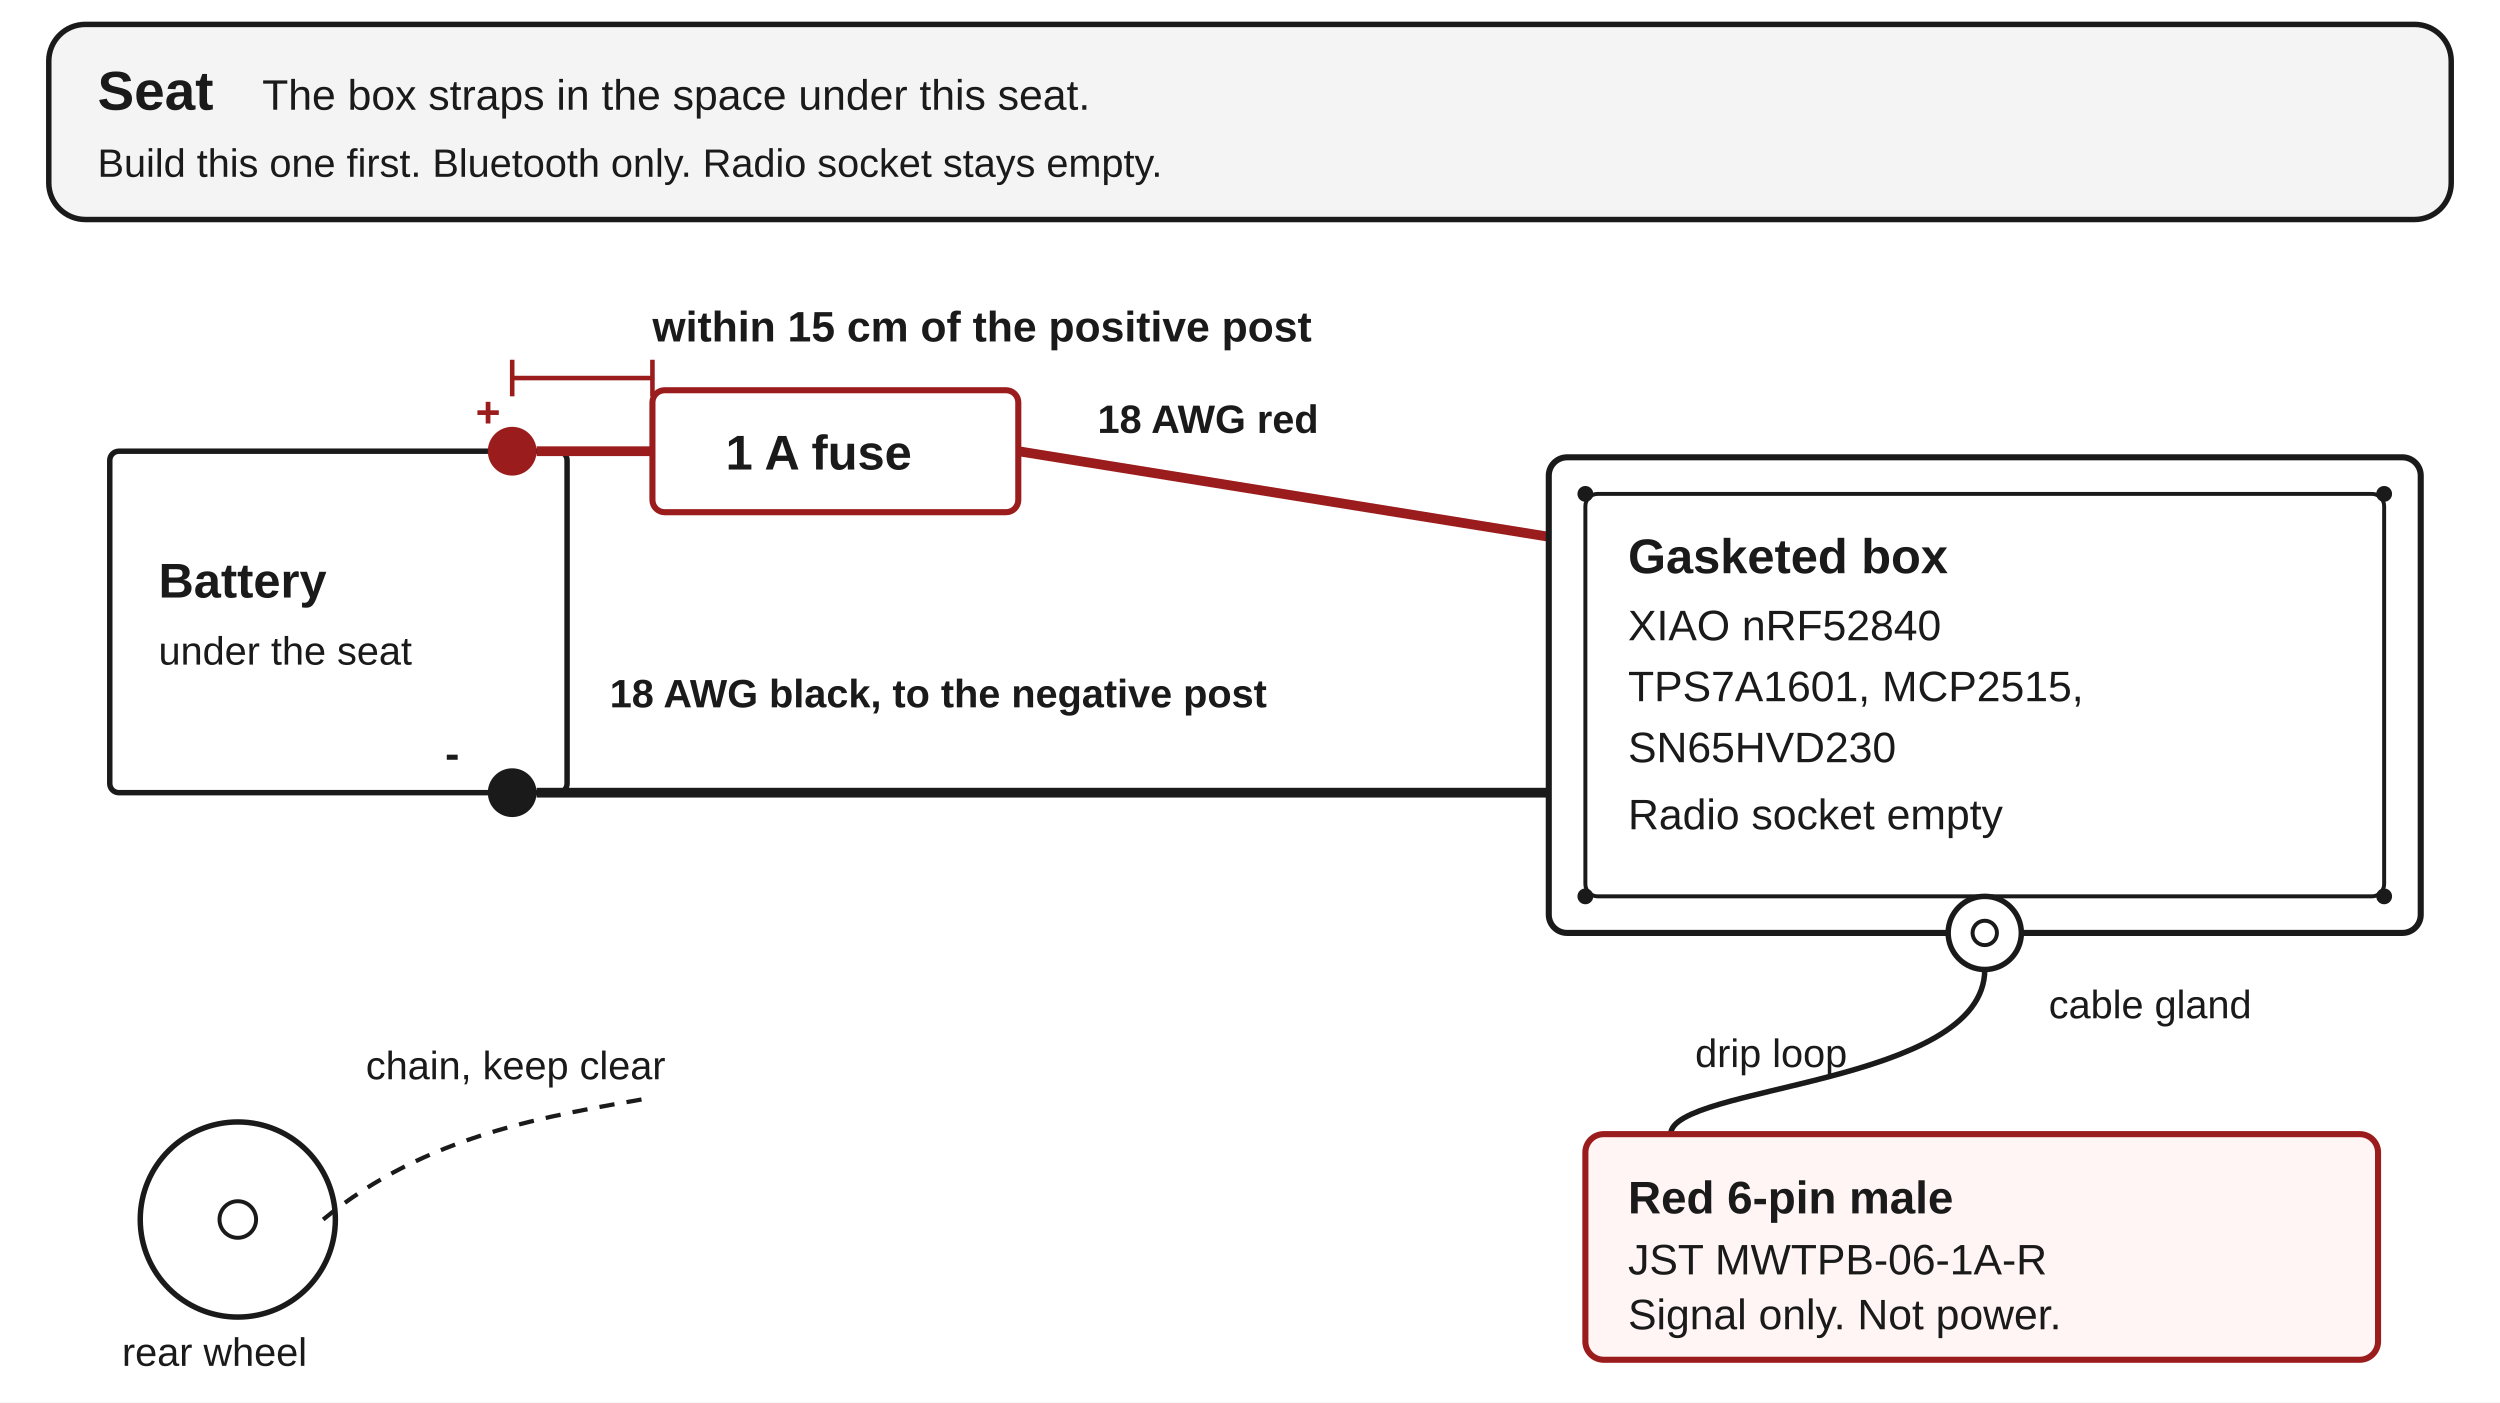
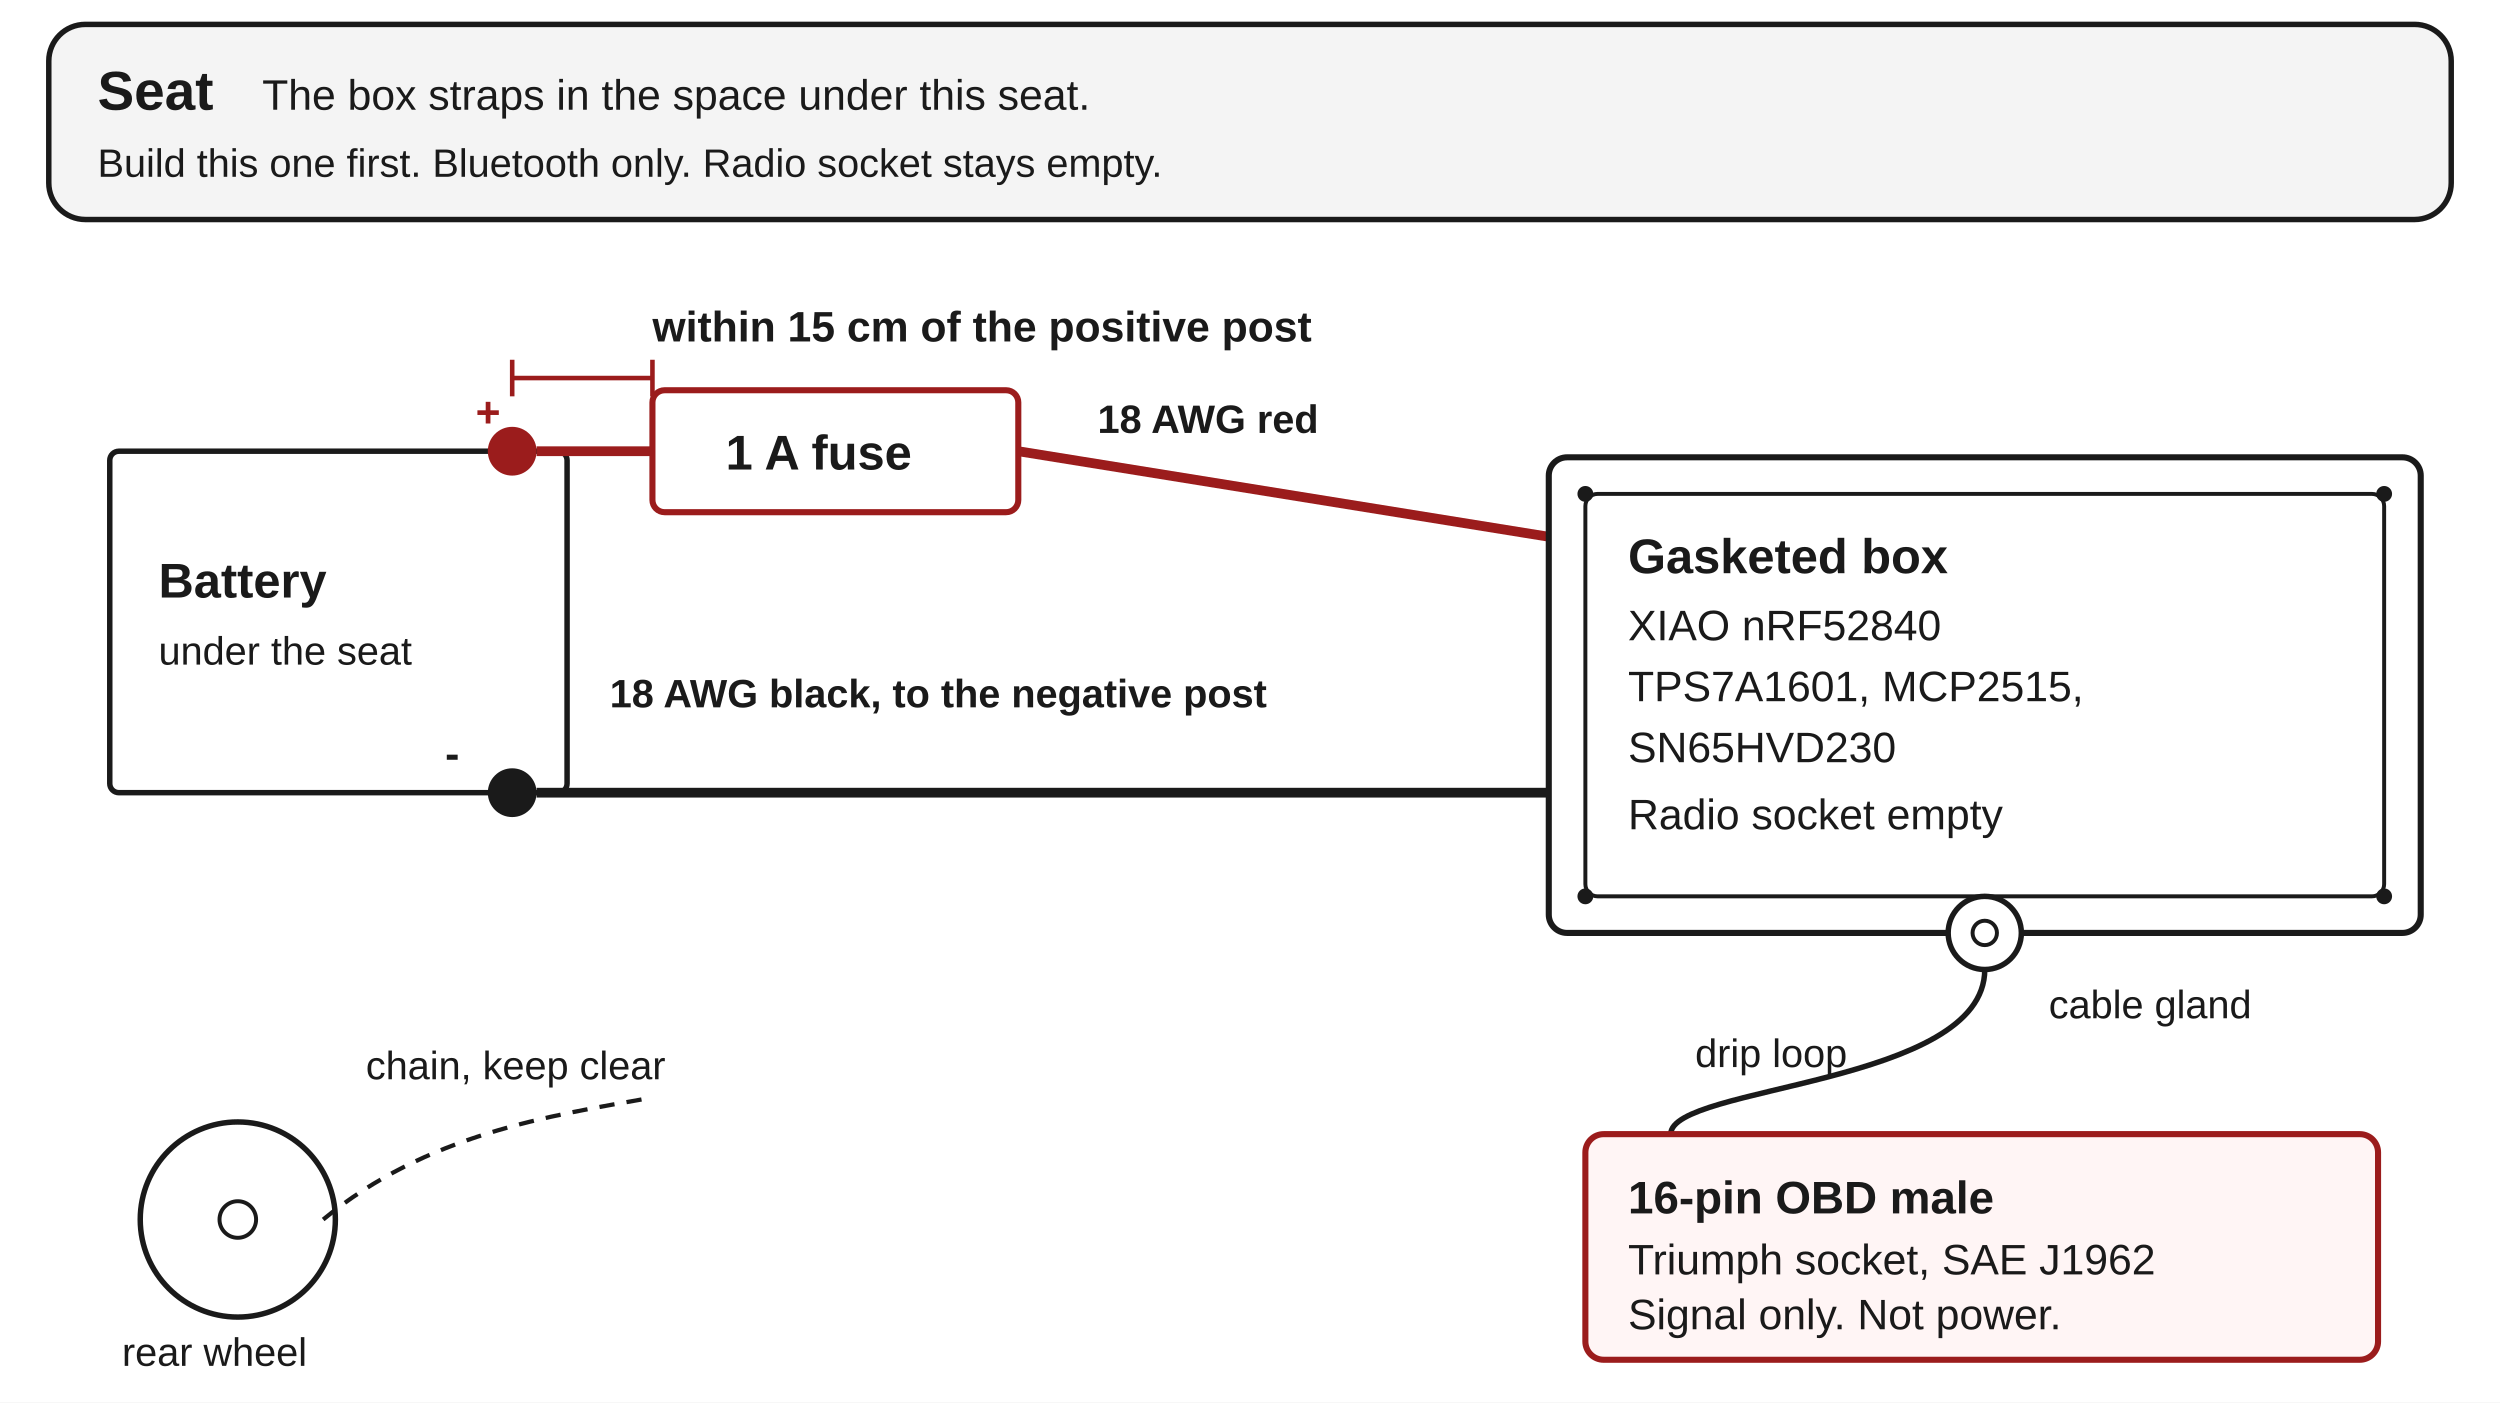
<svg xmlns="http://www.w3.org/2000/svg" viewBox="0 0 820 460" font-family="Liberation Sans, DejaVu Sans, sans-serif">
  <rect width="820" height="460" fill="#ffffff" />
  <rect x="16" y="8" width="788" height="64" rx="12" fill="#f4f4f4" stroke="#1a1a1a" stroke-width="1.8" />
  <text x="32" y="36" font-size="18" font-weight="700" fill="#1a1a1a">Seat</text>
  <text x="86" y="36" font-size="14" fill="#1a1a1a">The box straps in the space under this seat.</text>
  <text x="32" y="58" font-size="13" fill="#1a1a1a">Build this one first. Bluetooth only. Radio socket stays empty.</text>
  <text x="214" y="112" font-size="14" font-weight="700" fill="#1a1a1a">within 15 cm of the positive post</text>
  <line x1="168" y1="124" x2="214" y2="124" stroke="#9b1c1c" stroke-width="1.5" />
  <line x1="168" y1="118" x2="168" y2="130" stroke="#9b1c1c" stroke-width="1.5" />
  <line x1="214" y1="118" x2="214" y2="130" stroke="#9b1c1c" stroke-width="1.5" />
  <rect x="36" y="148" width="150" height="112" rx="3" fill="#ffffff" stroke="#1a1a1a" stroke-width="1.8" />
  <circle cx="168" cy="148" r="8" fill="#9b1c1c" />
  <circle cx="168" cy="260" r="8" fill="#1a1a1a" />
  <text x="156" y="140" font-size="14" font-weight="700" fill="#9b1c1c">+</text>
  <text x="146" y="252" font-size="14" font-weight="700" fill="#1a1a1a">-</text>
  <text x="52" y="196" font-size="16" font-weight="700" fill="#1a1a1a">Battery</text>
  <text x="52" y="218" font-size="13" fill="#1a1a1a">under the seat</text>
  <line x1="176" y1="148" x2="214" y2="148" stroke="#9b1c1c" stroke-width="3.2" />
  <rect x="214" y="128" width="120" height="40" rx="4" fill="#ffffff" stroke="#9b1c1c" stroke-width="2" />
  <text x="238" y="154" font-size="16" font-weight="700" fill="#1a1a1a">1 A fuse</text>
  <line x1="334" y1="148" x2="520" y2="178" stroke="#9b1c1c" stroke-width="3.2" />
  <text x="360" y="142" font-size="13" font-weight="700" fill="#1a1a1a">18 AWG red</text>
  <line x1="176" y1="260" x2="524" y2="260" stroke="#1a1a1a" stroke-width="3.2" />
  <circle cx="524" cy="260" r="3.5" fill="#1a1a1a" />
  <text x="200" y="232" font-size="13" font-weight="700" fill="#1a1a1a">18 AWG black, to the negative post</text>
  <rect x="508" y="150" width="286" height="156" rx="6" fill="#ffffff" stroke="#1a1a1a" stroke-width="2" />
  <rect x="520" y="162" width="262" height="132" rx="4" fill="none" stroke="#1a1a1a" stroke-width="1.3" />
  <circle cx="520" cy="162" r="2.6" fill="#1a1a1a" />
  <circle cx="782" cy="162" r="2.6" fill="#1a1a1a" />
  <circle cx="520" cy="294" r="2.6" fill="#1a1a1a" />
  <circle cx="782" cy="294" r="2.6" fill="#1a1a1a" />
  <text x="534" y="188" font-size="16" font-weight="700" fill="#1a1a1a">Gasketed box</text>
  <text x="534" y="210" font-size="14" fill="#1a1a1a">XIAO nRF52840</text>
  <text x="534" y="230" font-size="14" fill="#1a1a1a">TPS7A1601, MCP2515,</text>
  <text x="534" y="250" font-size="14" fill="#1a1a1a">SN65HVD230</text>
  <text x="534" y="272" font-size="14" fill="#1a1a1a">Radio socket empty</text>
  <circle cx="651" cy="306" r="12" fill="#ffffff" stroke="#1a1a1a" stroke-width="1.8" />
  <circle cx="651" cy="306" r="4" fill="none" stroke="#1a1a1a" stroke-width="1.3" />
  <text x="672" y="334" font-size="13" fill="#1a1a1a">cable gland</text>
  <path d="M651 318 C651 356, 548 356, 548 372" fill="none" stroke="#1a1a1a" stroke-width="1.8" />
  <text x="556" y="350" font-size="13" fill="#1a1a1a">drip loop</text>
  <rect x="520" y="372" width="260" height="74" rx="6" fill="#fff5f5" stroke="#9b1c1c" stroke-width="2" />
-   <text x="534" y="398" font-size="15" font-weight="700" fill="#1a1a1a">Red 6-pin male</text>
-   <text x="534" y="418" font-size="14" fill="#1a1a1a">JST MWTPB-06-1A-R</text>
+   <text x="534" y="398" font-size="15" font-weight="700" fill="#1a1a1a">16-pin OBD male</text>
+   <text x="534" y="418" font-size="14" fill="#1a1a1a">Triumph socket, SAE J1962</text>
  <text x="534" y="436" font-size="14" fill="#1a1a1a">Signal only. Not power.</text>
  <circle cx="78" cy="400" r="32" fill="#ffffff" stroke="#1a1a1a" stroke-width="1.8" />
  <circle cx="78" cy="400" r="6" fill="none" stroke="#1a1a1a" stroke-width="1.3" />
  <path d="M106 400 C140 372, 180 366, 214 360" fill="none" stroke="#1a1a1a" stroke-width="1.4" stroke-dasharray="5 4" />
  <text x="120" y="354" font-size="13" fill="#1a1a1a">chain, keep clear</text>
  <text x="40" y="448" font-size="13" fill="#1a1a1a">rear wheel</text>
</svg>
